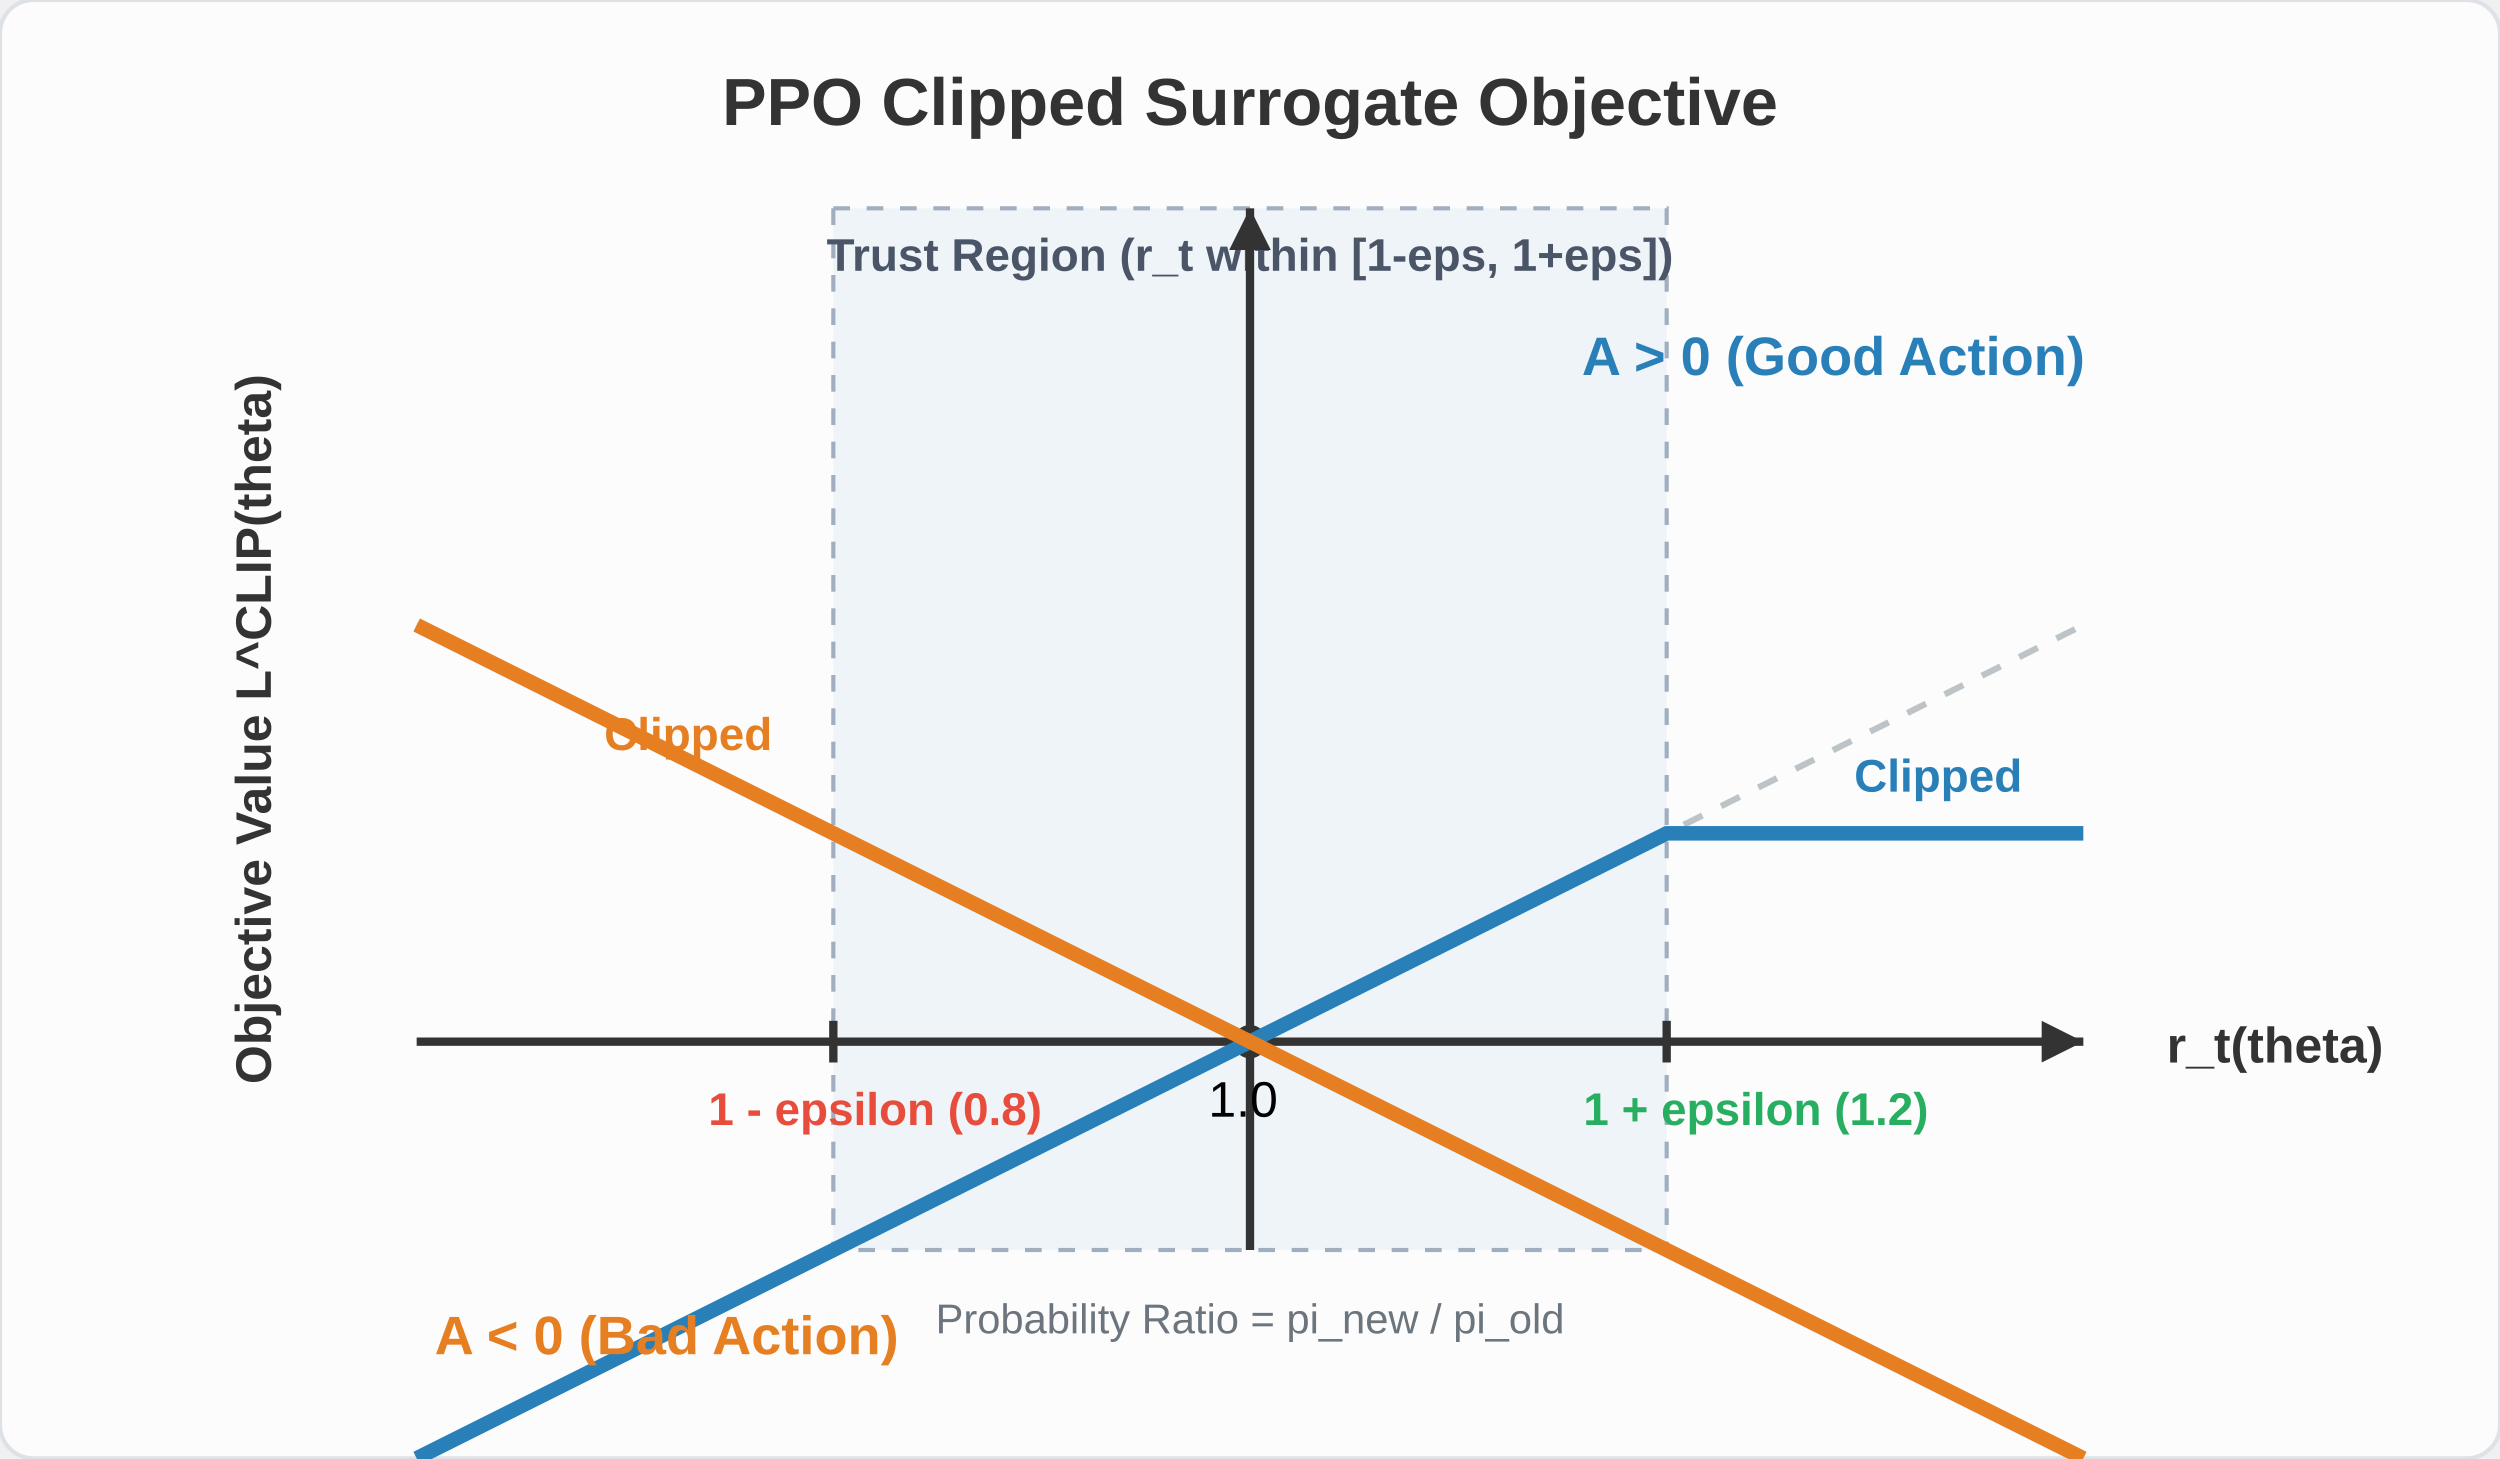
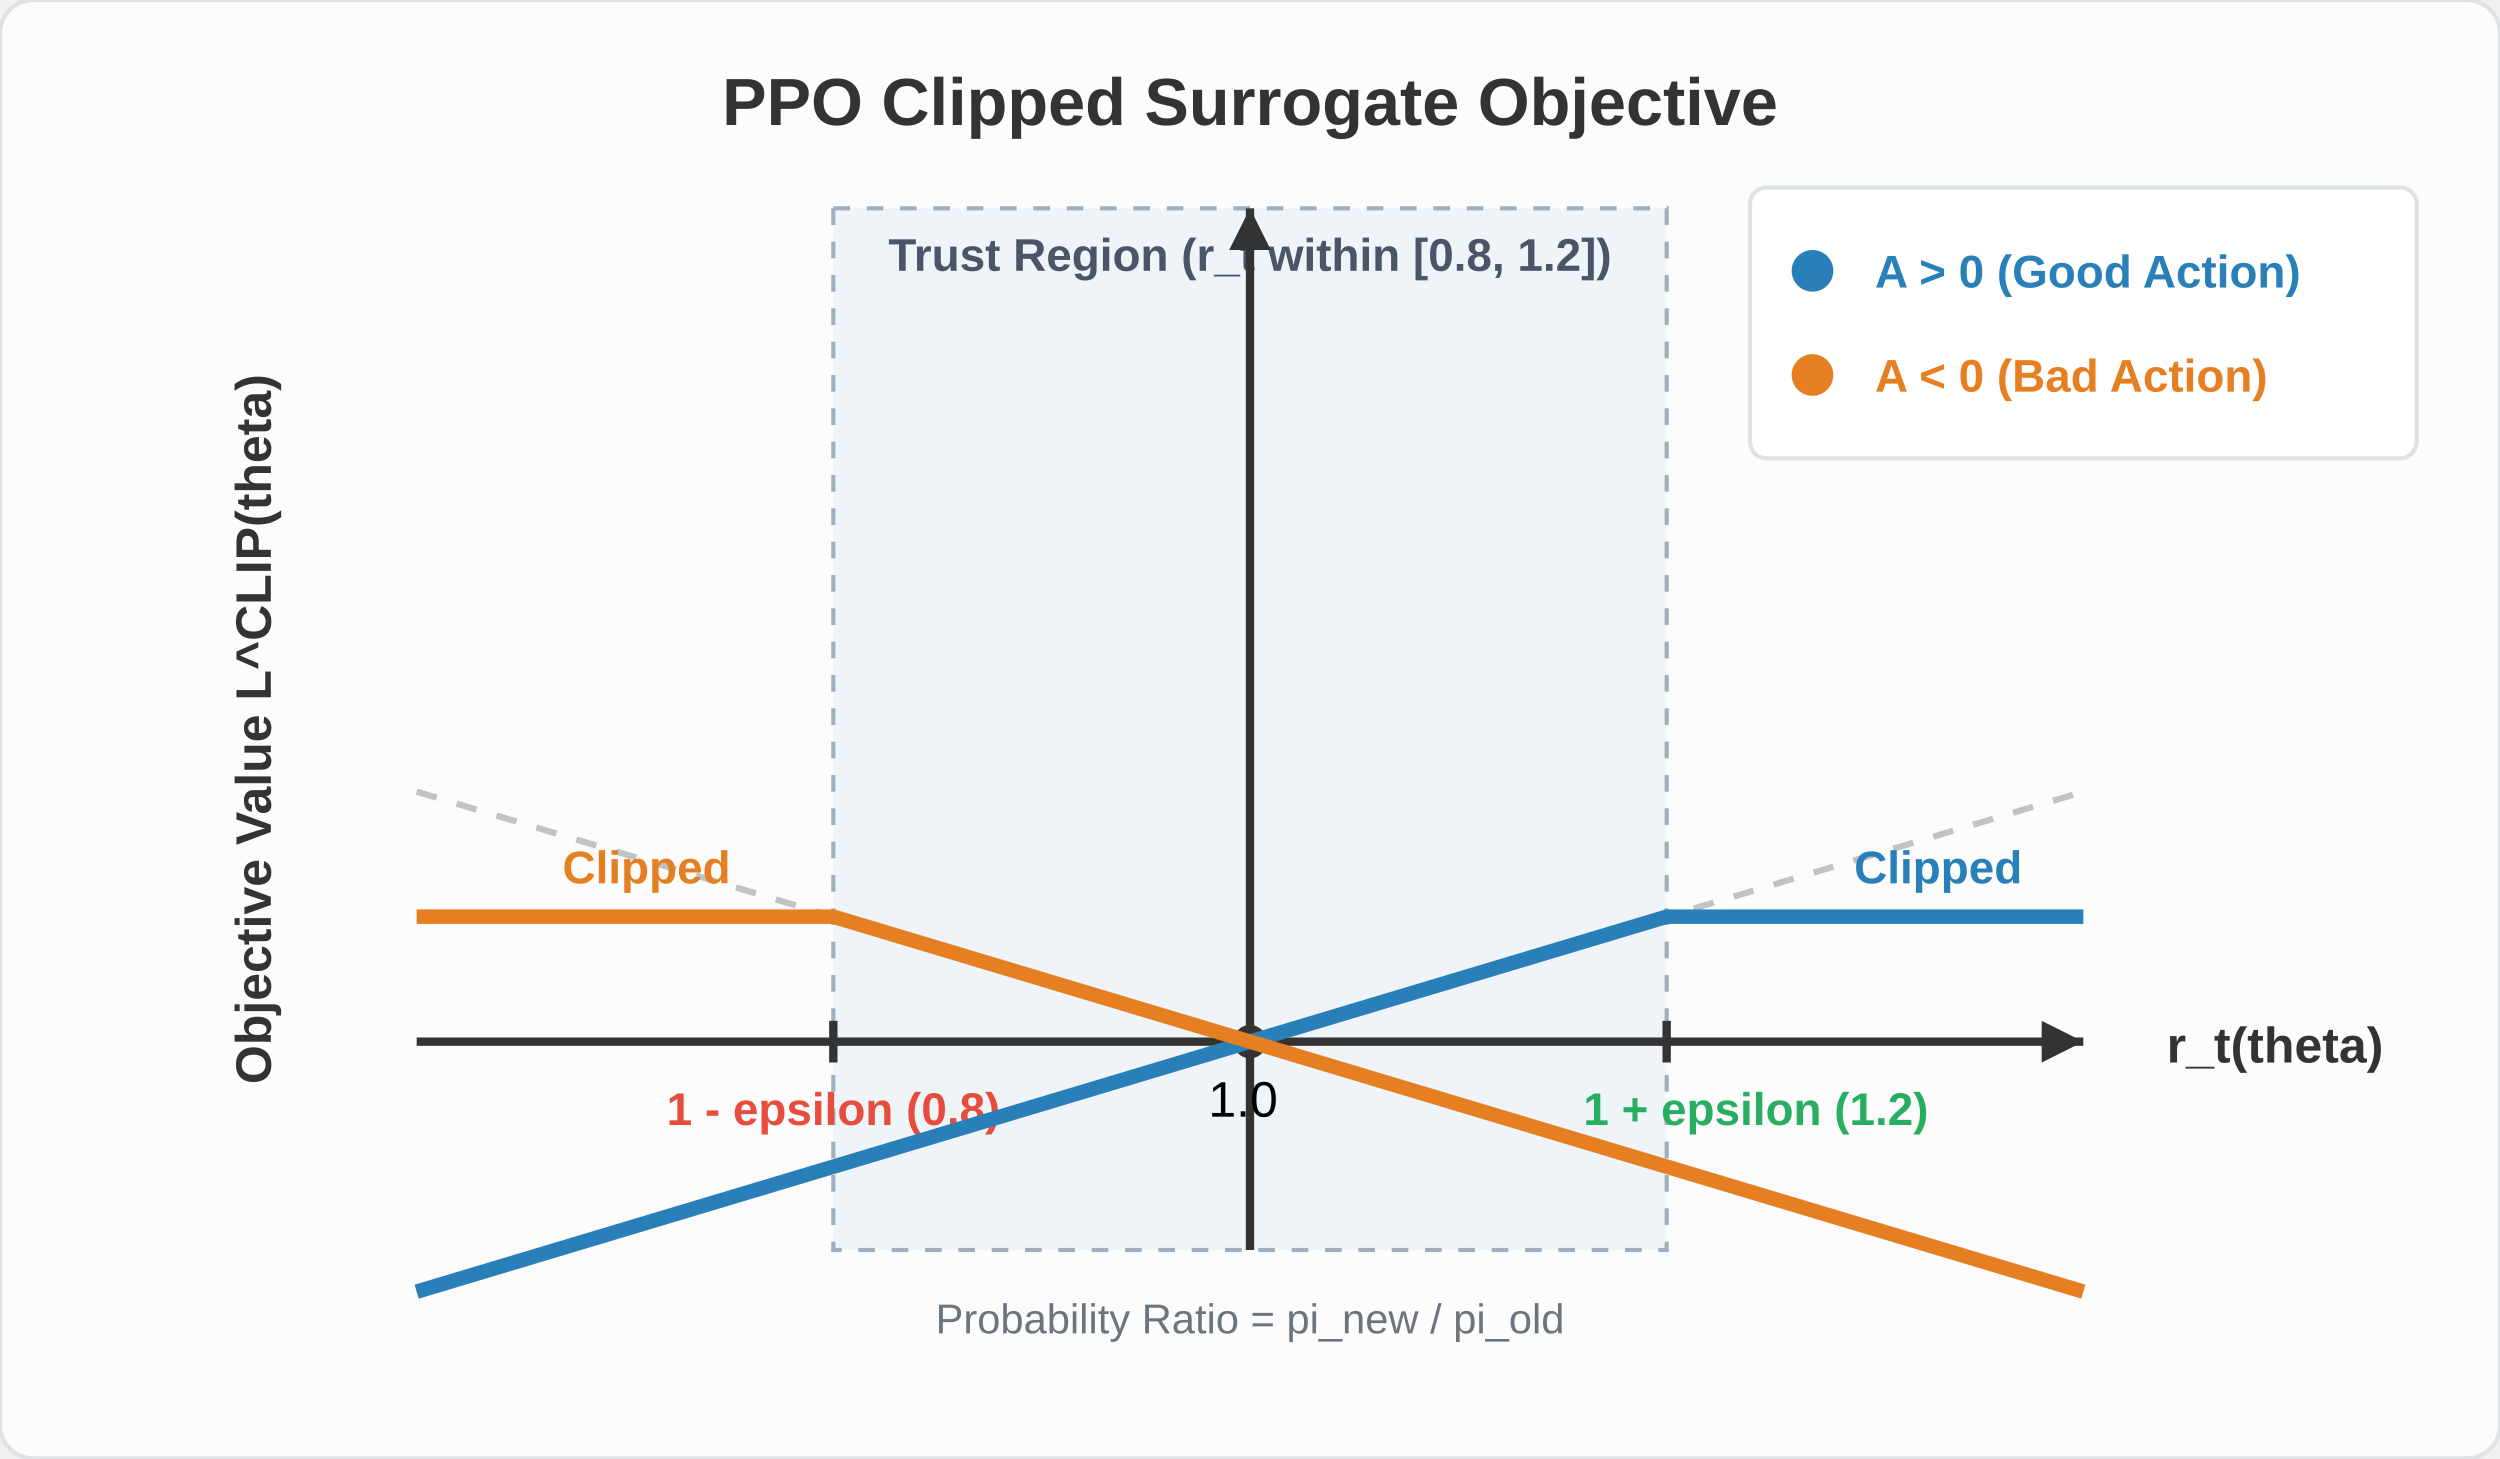
<svg xmlns="http://www.w3.org/2000/svg" viewBox="0 0 600 350" width="600" height="350">
  <rect width="600" height="350" fill="#fcfcfc" rx="8" ry="8" stroke="#dee2e6" stroke-width="1" />
  <defs>
    <marker id="arrow" markerWidth="8" markerHeight="8" refX="5" refY="2.5" orient="auto" markerUnits="strokeWidth">
      <path d="M0,0 L0,5 L5,2.5 z" fill="#333" />
    </marker>
  </defs>
  <text x="300" y="30" font-family="Arial, sans-serif" font-size="16" font-weight="bold" fill="#333" text-anchor="middle">PPO Clipped Surrogate Objective</text>
  <rect x="200" y="50" width="200" height="250" fill="#3182ce" fill-opacity="0.06" stroke="#a0aec0" stroke-width="1" stroke-dasharray="4,4" />
-   <text x="300" y="65" font-family="Arial, sans-serif" font-size="11" fill="#4a5568" font-weight="bold" text-anchor="middle">Trust Region (r_t within [1-eps, 1+eps])</text>
+   <text x="300" y="65" font-family="Arial, sans-serif" font-size="11" fill="#4a5568" font-weight="bold" text-anchor="middle">Trust Region (r_t within [0.8, 1.2])</text>
  <line x1="100" y1="250" x2="500" y2="250" stroke="#333" stroke-width="2" marker-end="url(#arrow)" />
  <line x1="300" y1="300" x2="300" y2="50" stroke="#333" stroke-width="2" marker-end="url(#arrow)" />
  <text x="520" y="255" font-family="Arial, sans-serif" font-size="12" font-weight="bold" fill="#333">r_t(theta)</text>
  <text x="300" y="320" font-family="Arial, sans-serif" font-size="10" fill="#6c757d" text-anchor="middle">Probability Ratio = pi_new / pi_old</text>
  <text x="65" y="175" font-family="Arial, sans-serif" font-size="12" font-weight="bold" fill="#333" text-anchor="middle" transform="rotate(-90 65 175)">Objective Value L^CLIP(theta)</text>
  <circle cx="300" cy="250" r="4" fill="#333" />
  <text x="290" y="268" font-family="Arial, sans-serif" font-size="12">1.0</text>
  <line x1="200" y1="245" x2="200" y2="255" stroke="#333" stroke-width="2" />
-   <text x="170" y="270" font-family="Arial, sans-serif" font-size="11" fill="#e74c3c" font-weight="bold">1 - epsilon (0.8)</text>
+   <text x="160" y="270" font-family="Arial, sans-serif" font-size="11" fill="#e74c3c" font-weight="bold">1 - epsilon (0.8)</text>
  <line x1="400" y1="245" x2="400" y2="255" stroke="#333" stroke-width="2" />
  <text x="380" y="270" font-family="Arial, sans-serif" font-size="11" fill="#27ae60" font-weight="bold">1 + epsilon (1.2)</text>
-   <text x="440" y="90" font-family="Arial, sans-serif" font-size="13" font-weight="bold" fill="#2980b9" text-anchor="middle">A &gt; 0 (Good Action)</text>
-   <line x1="100" y1="350" x2="500" y2="150" stroke="#bdc3c7" stroke-width="1.5" stroke-dasharray="5,5" />
-   <path d="M 100 350 L 400 200 L 500 200" fill="none" stroke="#2980b9" stroke-width="3.5" />
-   <text x="445" y="190" font-family="Arial, sans-serif" font-size="11" font-weight="bold" fill="#2980b9">Clipped</text>
-   <text x="160" y="325" font-family="Arial, sans-serif" font-size="13" font-weight="bold" fill="#e67e22" text-anchor="middle">A &lt; 0 (Bad Action)</text>
-   <line x1="100" y1="150" x2="500" y2="350" stroke="#bdc3c7" stroke-width="1.5" stroke-dasharray="5,5" />
-   <path d="M 100 150 L 200 200 L 500 350" fill="none" stroke="#e67e22" stroke-width="3.5" />
-   <text x="145" y="180" font-family="Arial, sans-serif" font-size="11" font-weight="bold" fill="#e67e22">Clipped</text>
+   <line x1="100" y1="310" x2="500" y2="190" stroke="#bdc3c7" stroke-width="1.5" stroke-dasharray="5,5" />
+   <path d="M 100 310 L 400 220 L 500 220" fill="none" stroke="#2980b9" stroke-width="3.5" />
+   <text x="445" y="212" font-family="Arial, sans-serif" font-size="11" font-weight="bold" fill="#2980b9">Clipped</text>
+   <line x1="100" y1="190" x2="500" y2="310" stroke="#bdc3c7" stroke-width="1.5" stroke-dasharray="5,5" />
+   <path d="M 100 220 L 200 220 L 500 310" fill="none" stroke="#e67e22" stroke-width="3.5" />
+   <text x="135" y="212" font-family="Arial, sans-serif" font-size="11" font-weight="bold" fill="#e67e22">Clipped</text>
+   <rect x="420" y="45" width="160" height="65" fill="#ffffff" stroke="#dee2e6" stroke-width="1" rx="4" ry="4" />
+   <circle cx="435" cy="65" r="5" fill="#2980b9" />
+   <text x="450" y="69" font-family="Arial, sans-serif" font-size="11" font-weight="bold" fill="#2980b9">A &gt; 0 (Good Action)</text>
+   <circle cx="435" cy="90" r="5" fill="#e67e22" />
+   <text x="450" y="94" font-family="Arial, sans-serif" font-size="11" font-weight="bold" fill="#e67e22">A &lt; 0 (Bad Action)</text>
</svg>
